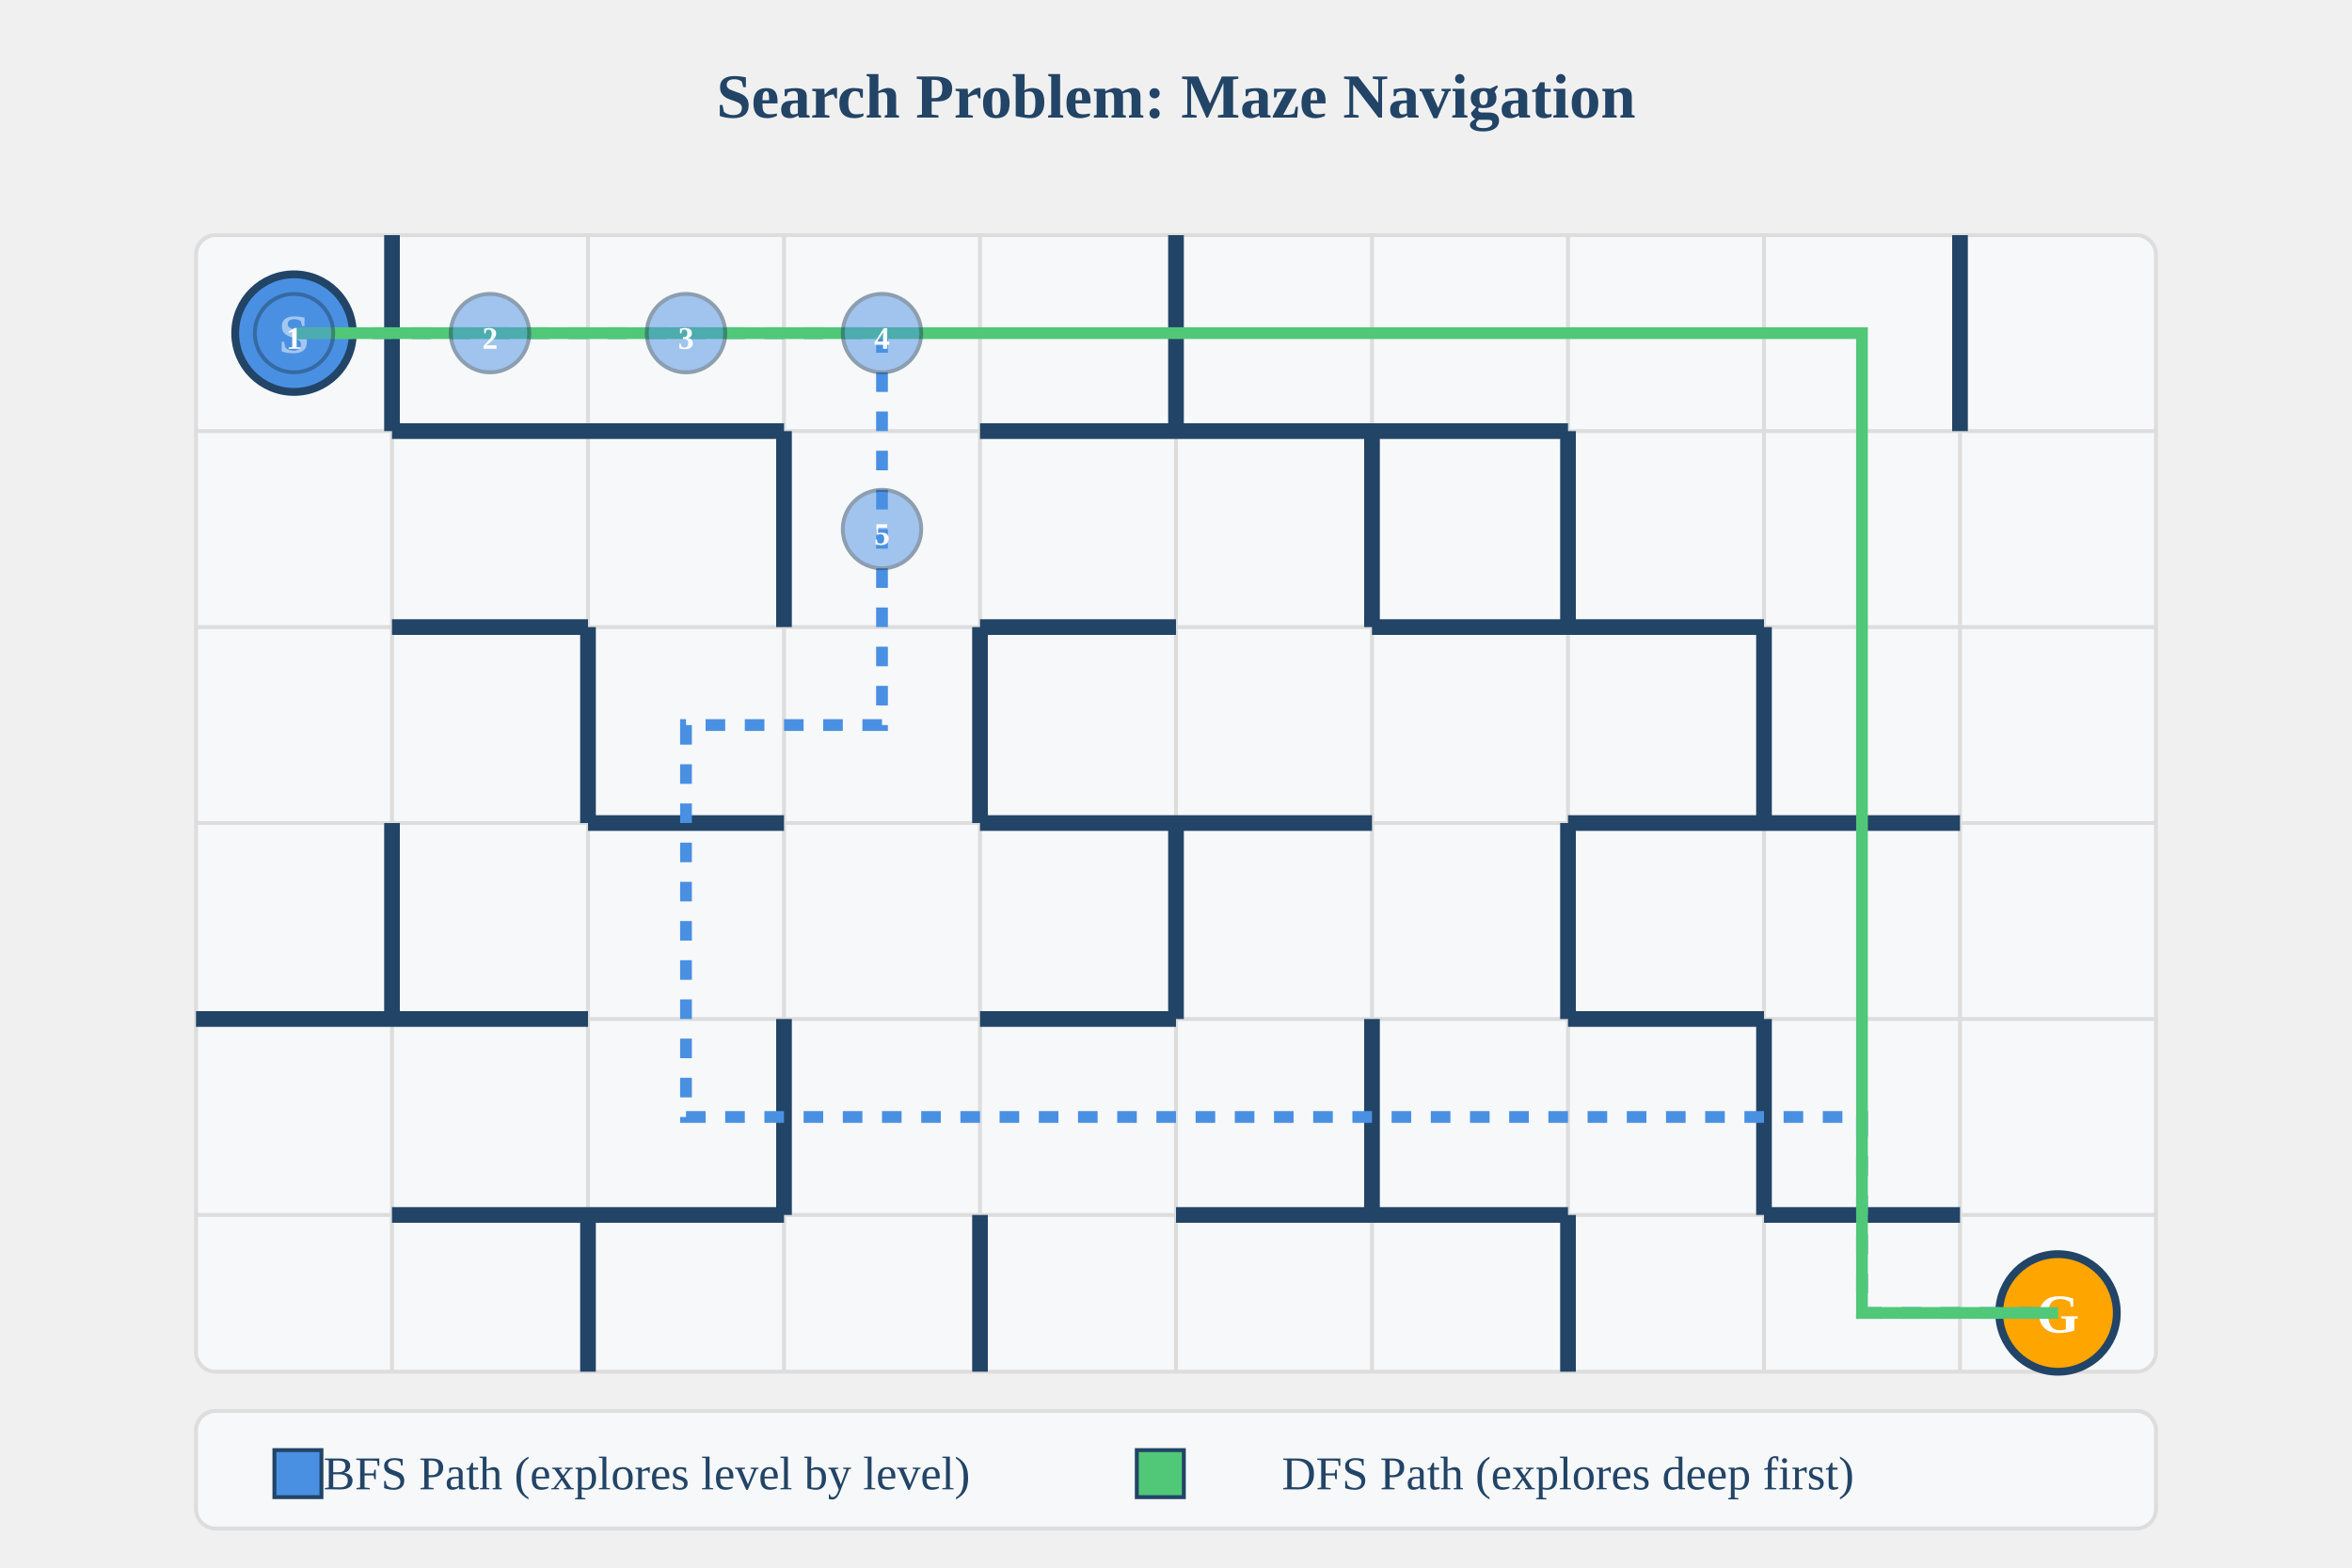
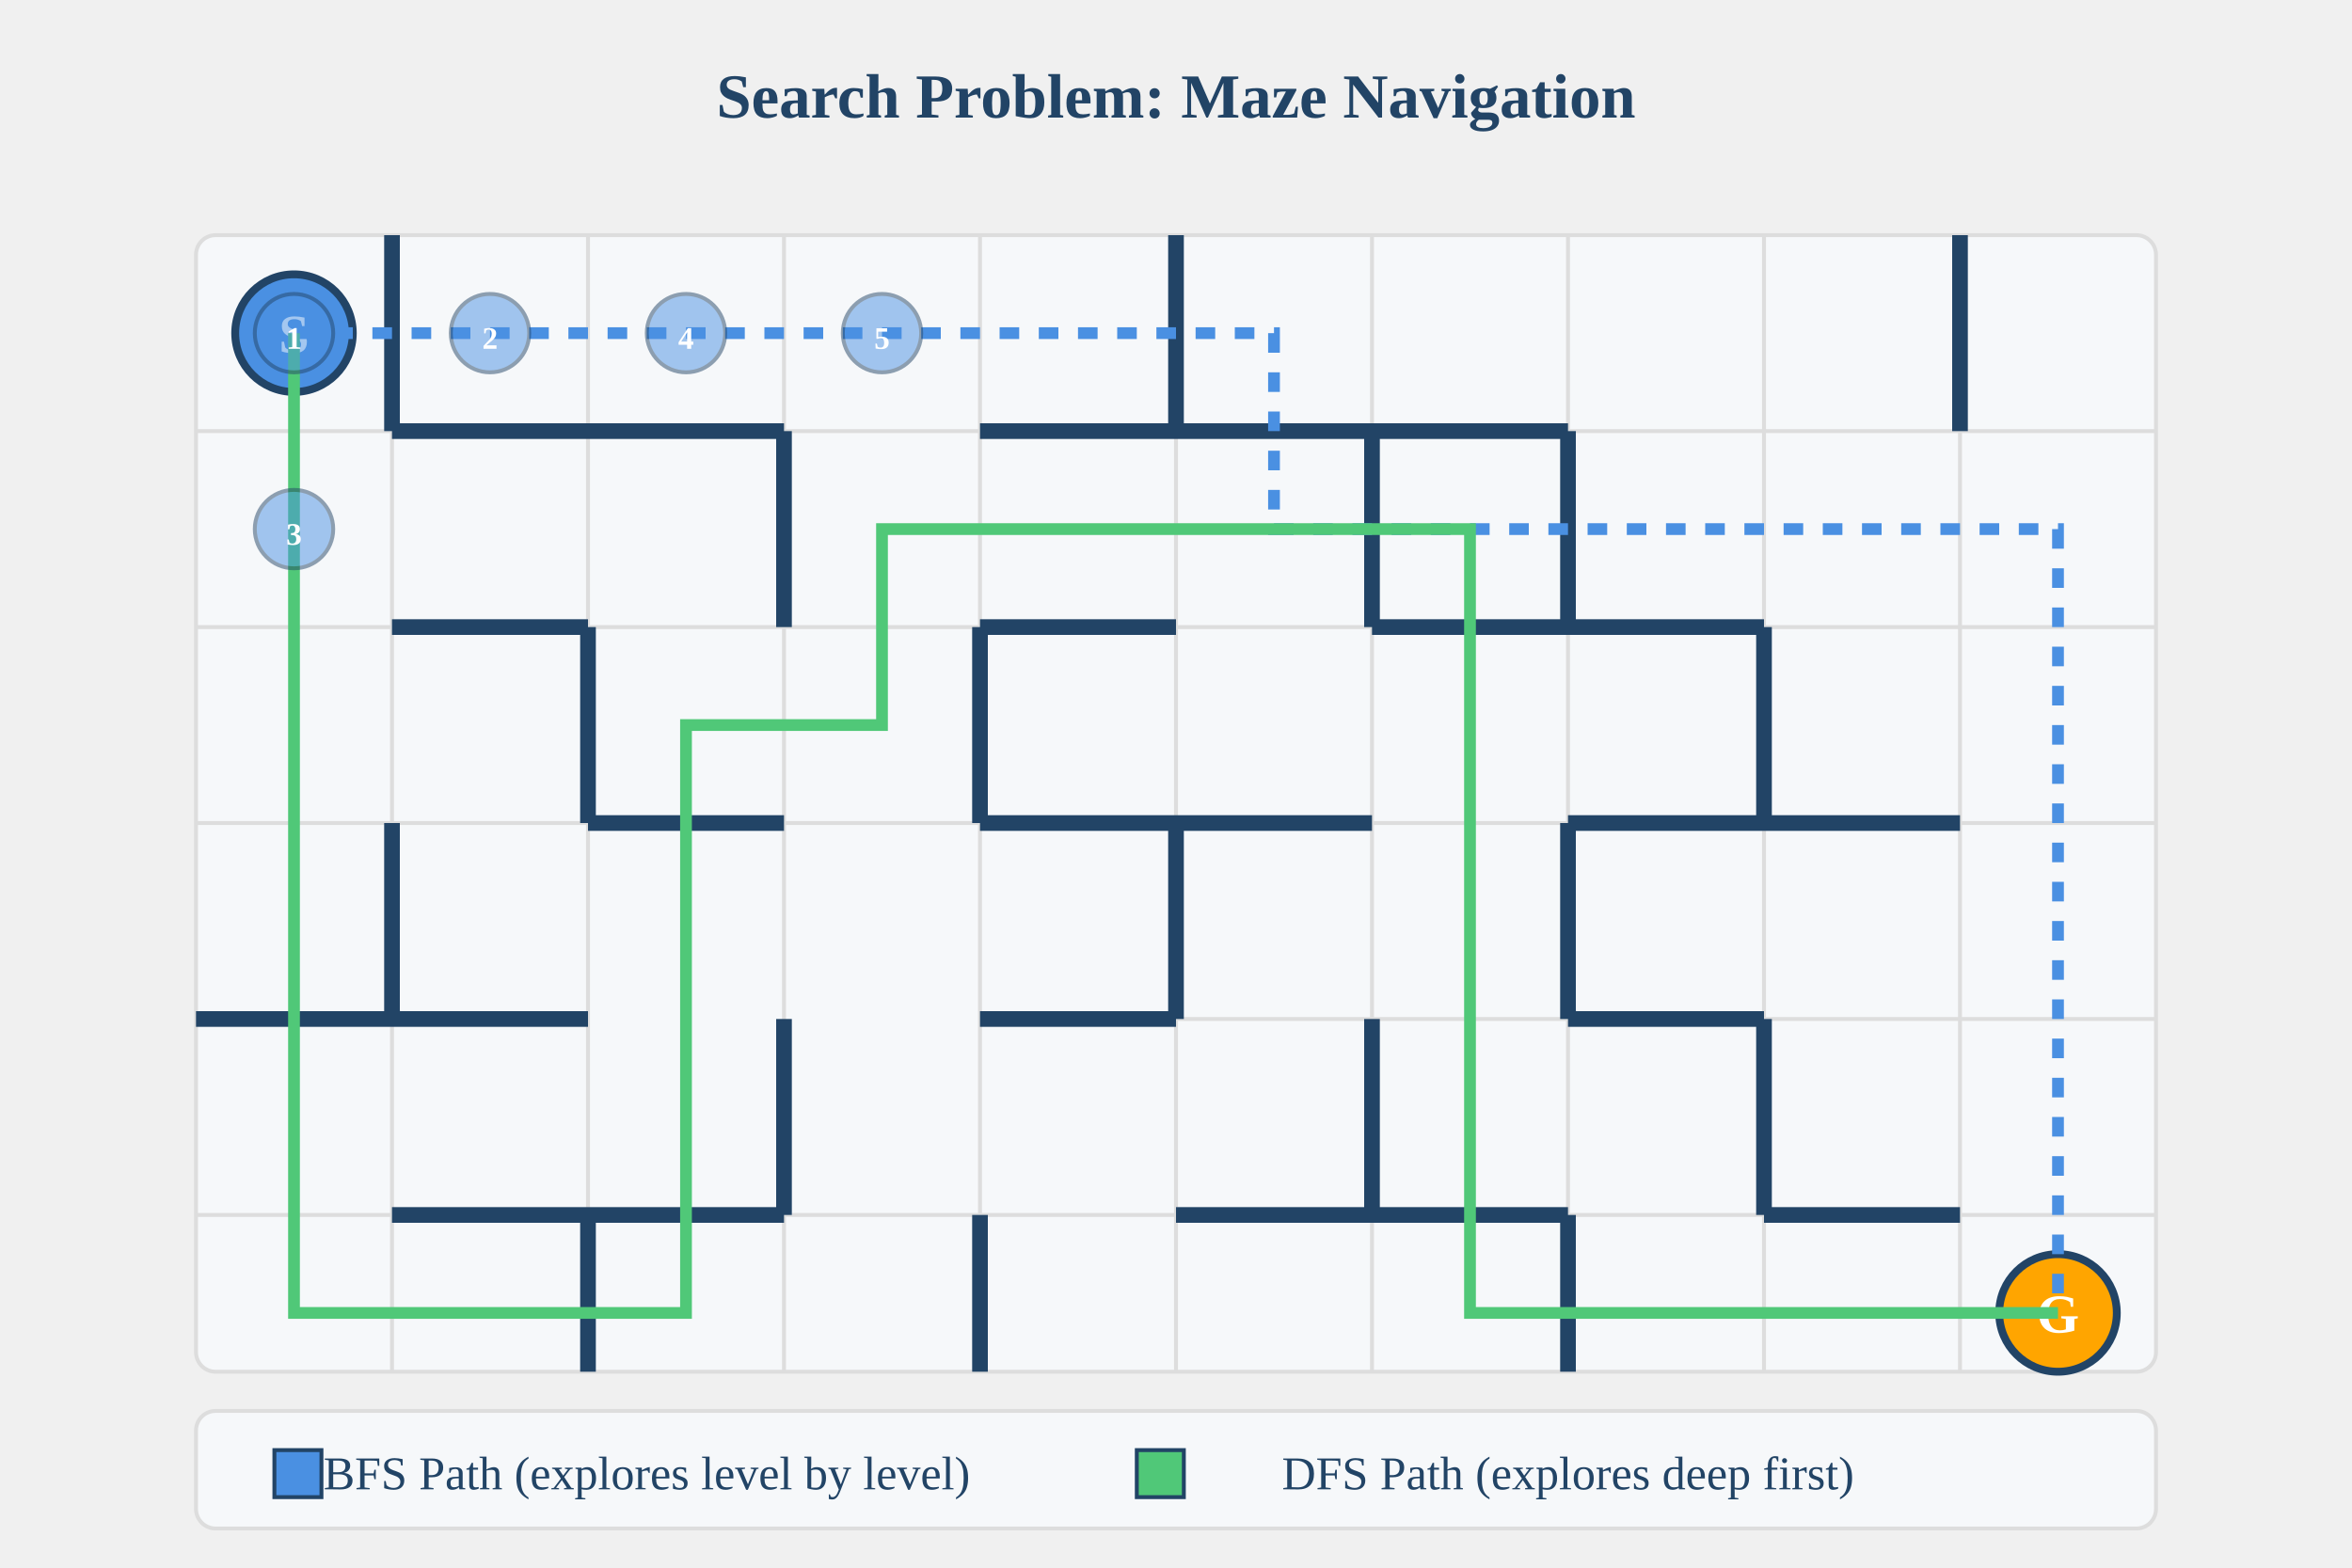
<svg xmlns="http://www.w3.org/2000/svg" width="600" height="400">
  <text x="300" y="30" text-anchor="middle" fill="#224466" font-size="16" font-weight="bold">
        Search Problem: Maze Navigation
    </text>
  <rect x="50" y="60" width="500" height="290" fill="#f6f8fa" stroke="#ddd" stroke-width="1" rx="5" ry="5" />
  <line x1="100" y1="60" x2="100" y2="350" stroke="#ddd" stroke-width="1" />
  <line x1="150" y1="60" x2="150" y2="350" stroke="#ddd" stroke-width="1" />
  <line x1="200" y1="60" x2="200" y2="350" stroke="#ddd" stroke-width="1" />
  <line x1="250" y1="60" x2="250" y2="350" stroke="#ddd" stroke-width="1" />
  <line x1="300" y1="60" x2="300" y2="350" stroke="#ddd" stroke-width="1" />
  <line x1="350" y1="60" x2="350" y2="350" stroke="#ddd" stroke-width="1" />
  <line x1="400" y1="60" x2="400" y2="350" stroke="#ddd" stroke-width="1" />
  <line x1="450" y1="60" x2="450" y2="350" stroke="#ddd" stroke-width="1" />
  <line x1="500" y1="60" x2="500" y2="350" stroke="#ddd" stroke-width="1" />
  <line x1="50" y1="110" x2="550" y2="110" stroke="#ddd" stroke-width="1" />
  <line x1="50" y1="160" x2="550" y2="160" stroke="#ddd" stroke-width="1" />
  <line x1="50" y1="210" x2="550" y2="210" stroke="#ddd" stroke-width="1" />
-   <line x1="50" y1="260" x2="550" y2="260" stroke="#ddd" stroke-width="1" />
+   <line x1="260" y1="260" x2="550" y2="260" stroke="#ddd" stroke-width="1" />
  <line x1="50" y1="310" x2="550" y2="310" stroke="#ddd" stroke-width="1" />
  <line x1="100" y1="110" x2="200" y2="110" stroke="#224466" stroke-width="4" />
  <line x1="250" y1="110" x2="400" y2="110" stroke="#224466" stroke-width="4" />
  <line x1="100" y1="160" x2="150" y2="160" stroke="#224466" stroke-width="4" />
  <line x1="250" y1="160" x2="300" y2="160" stroke="#224466" stroke-width="4" />
  <line x1="350" y1="160" x2="450" y2="160" stroke="#224466" stroke-width="4" />
  <line x1="150" y1="210" x2="200" y2="210" stroke="#224466" stroke-width="4" />
  <line x1="250" y1="210" x2="350" y2="210" stroke="#224466" stroke-width="4" />
  <line x1="400" y1="210" x2="500" y2="210" stroke="#224466" stroke-width="4" />
  <line x1="50" y1="260" x2="150" y2="260" stroke="#224466" stroke-width="4" />
  <line x1="250" y1="260" x2="300" y2="260" stroke="#224466" stroke-width="4" />
  <line x1="400" y1="260" x2="450" y2="260" stroke="#224466" stroke-width="4" />
  <line x1="100" y1="310" x2="200" y2="310" stroke="#224466" stroke-width="4" />
  <line x1="300" y1="310" x2="400" y2="310" stroke="#224466" stroke-width="4" />
  <line x1="450" y1="310" x2="500" y2="310" stroke="#224466" stroke-width="4" />
  <line x1="100" y1="60" x2="100" y2="110" stroke="#224466" stroke-width="4" />
  <line x1="200" y1="110" x2="200" y2="160" stroke="#224466" stroke-width="4" />
  <line x1="300" y1="60" x2="300" y2="110" stroke="#224466" stroke-width="4" />
  <line x1="400" y1="110" x2="400" y2="160" stroke="#224466" stroke-width="4" />
  <line x1="500" y1="60" x2="500" y2="110" stroke="#224466" stroke-width="4" />
  <line x1="150" y1="160" x2="150" y2="210" stroke="#224466" stroke-width="4" />
  <line x1="250" y1="160" x2="250" y2="210" stroke="#224466" stroke-width="4" />
  <line x1="350" y1="110" x2="350" y2="160" stroke="#224466" stroke-width="4" />
  <line x1="450" y1="160" x2="450" y2="210" stroke="#224466" stroke-width="4" />
  <line x1="100" y1="210" x2="100" y2="260" stroke="#224466" stroke-width="4" />
  <line x1="300" y1="210" x2="300" y2="260" stroke="#224466" stroke-width="4" />
  <line x1="400" y1="210" x2="400" y2="260" stroke="#224466" stroke-width="4" />
  <line x1="200" y1="260" x2="200" y2="310" stroke="#224466" stroke-width="4" />
  <line x1="350" y1="260" x2="350" y2="310" stroke="#224466" stroke-width="4" />
  <line x1="450" y1="260" x2="450" y2="310" stroke="#224466" stroke-width="4" />
  <line x1="150" y1="310" x2="150" y2="350" stroke="#224466" stroke-width="4" />
  <line x1="250" y1="310" x2="250" y2="350" stroke="#224466" stroke-width="4" />
  <line x1="400" y1="310" x2="400" y2="350" stroke="#224466" stroke-width="4" />
  <circle cx="75" cy="85" r="15" fill="#4a90e2" stroke="#224466" stroke-width="2" />
  <text x="75" y="90" text-anchor="middle" fill="white" font-size="14" font-weight="bold">S</text>
  <circle cx="525" cy="335" r="15" fill="#ffa500" stroke="#224466" stroke-width="2" />
  <text x="525" y="340" text-anchor="middle" fill="white" font-size="14" font-weight="bold">G</text>
-   <path d="M75,85 L125,85 L175,85 L225,85 L225,135 L225,185 L175,185 L175,235 L175,285 L225,285 L275,285 L325,285 L375,285 L425,285 L475,285 L475,335 L525,335" stroke="#4a90e2" stroke-width="3" fill="none" stroke-dasharray="5,5" />
-   <path d="M75,85 L125,85 L175,85 L225,85 L275,85 L325,85 L375,85 L425,85 L475,85 L475,135 L475,185 L475,235 L475,285 L475,335 L525,335" stroke="#50c878" stroke-width="3" fill="none" />
+   <path d="M75,85 L125,85 L175,85 L225,85 L275,85 L325,85 L325,135 L375,135 L425,135 L475,135 L525,135 L525,185 L525,235 L525,285 L525,335" stroke="#4a90e2" stroke-width="3" fill="none" stroke-dasharray="5,5" />
+   <path d="M75,85 L75,135 L75,185 L75,235 L75,285 L75,335 L125,335 L175,335 L175,285 L175,235 L175,185 L225,185 L225,135 L275,135 L325,135 L375,135 L375,185 L375,235 L375,285 L375,335 L425,335 L475,335 L525,335" stroke="#50c878" stroke-width="3" fill="none" />
  <circle cx="75" cy="85" r="10" fill="#4a90e2" stroke="#224466" stroke-width="1" opacity="0.5" />
  <text x="75" y="89" text-anchor="middle" fill="white" font-size="8" font-weight="bold">1</text>
  <circle cx="125" cy="85" r="10" fill="#4a90e2" stroke="#224466" stroke-width="1" opacity="0.5" />
  <text x="125" y="89" text-anchor="middle" fill="white" font-size="8" font-weight="bold">2</text>
+   <circle cx="75" cy="135" r="10" fill="#4a90e2" stroke="#224466" stroke-width="1" opacity="0.5" />
+   <text x="75" y="139" text-anchor="middle" fill="white" font-size="8" font-weight="bold">3</text>
  <circle cx="175" cy="85" r="10" fill="#4a90e2" stroke="#224466" stroke-width="1" opacity="0.5" />
-   <text x="175" y="89" text-anchor="middle" fill="white" font-size="8" font-weight="bold">3</text>
+   <text x="175" y="89" text-anchor="middle" fill="white" font-size="8" font-weight="bold">4</text>
  <circle cx="225" cy="85" r="10" fill="#4a90e2" stroke="#224466" stroke-width="1" opacity="0.5" />
-   <text x="225" y="89" text-anchor="middle" fill="white" font-size="8" font-weight="bold">4</text>
-   <circle cx="225" cy="135" r="10" fill="#4a90e2" stroke="#224466" stroke-width="1" opacity="0.5" />
-   <text x="225" y="139" text-anchor="middle" fill="white" font-size="8" font-weight="bold">5</text>
+   <text x="225" y="89" text-anchor="middle" fill="white" font-size="8" font-weight="bold">5</text>
  <rect x="50" y="360" width="500" height="30" fill="#f6f8fa" stroke="#ddd" stroke-width="1" rx="5" ry="5" />
  <rect x="70" y="370" width="12" height="12" fill="#4a90e2" stroke="#224466" stroke-width="1" />
  <text x="165" y="380" text-anchor="middle" fill="#224466" font-size="12">BFS Path (explores level by level)</text>
  <rect x="290" y="370" width="12" height="12" fill="#50c878" stroke="#224466" stroke-width="1" />
  <text x="400" y="380" text-anchor="middle" fill="#224466" font-size="12">DFS Path (explores deep first)</text>
</svg>
